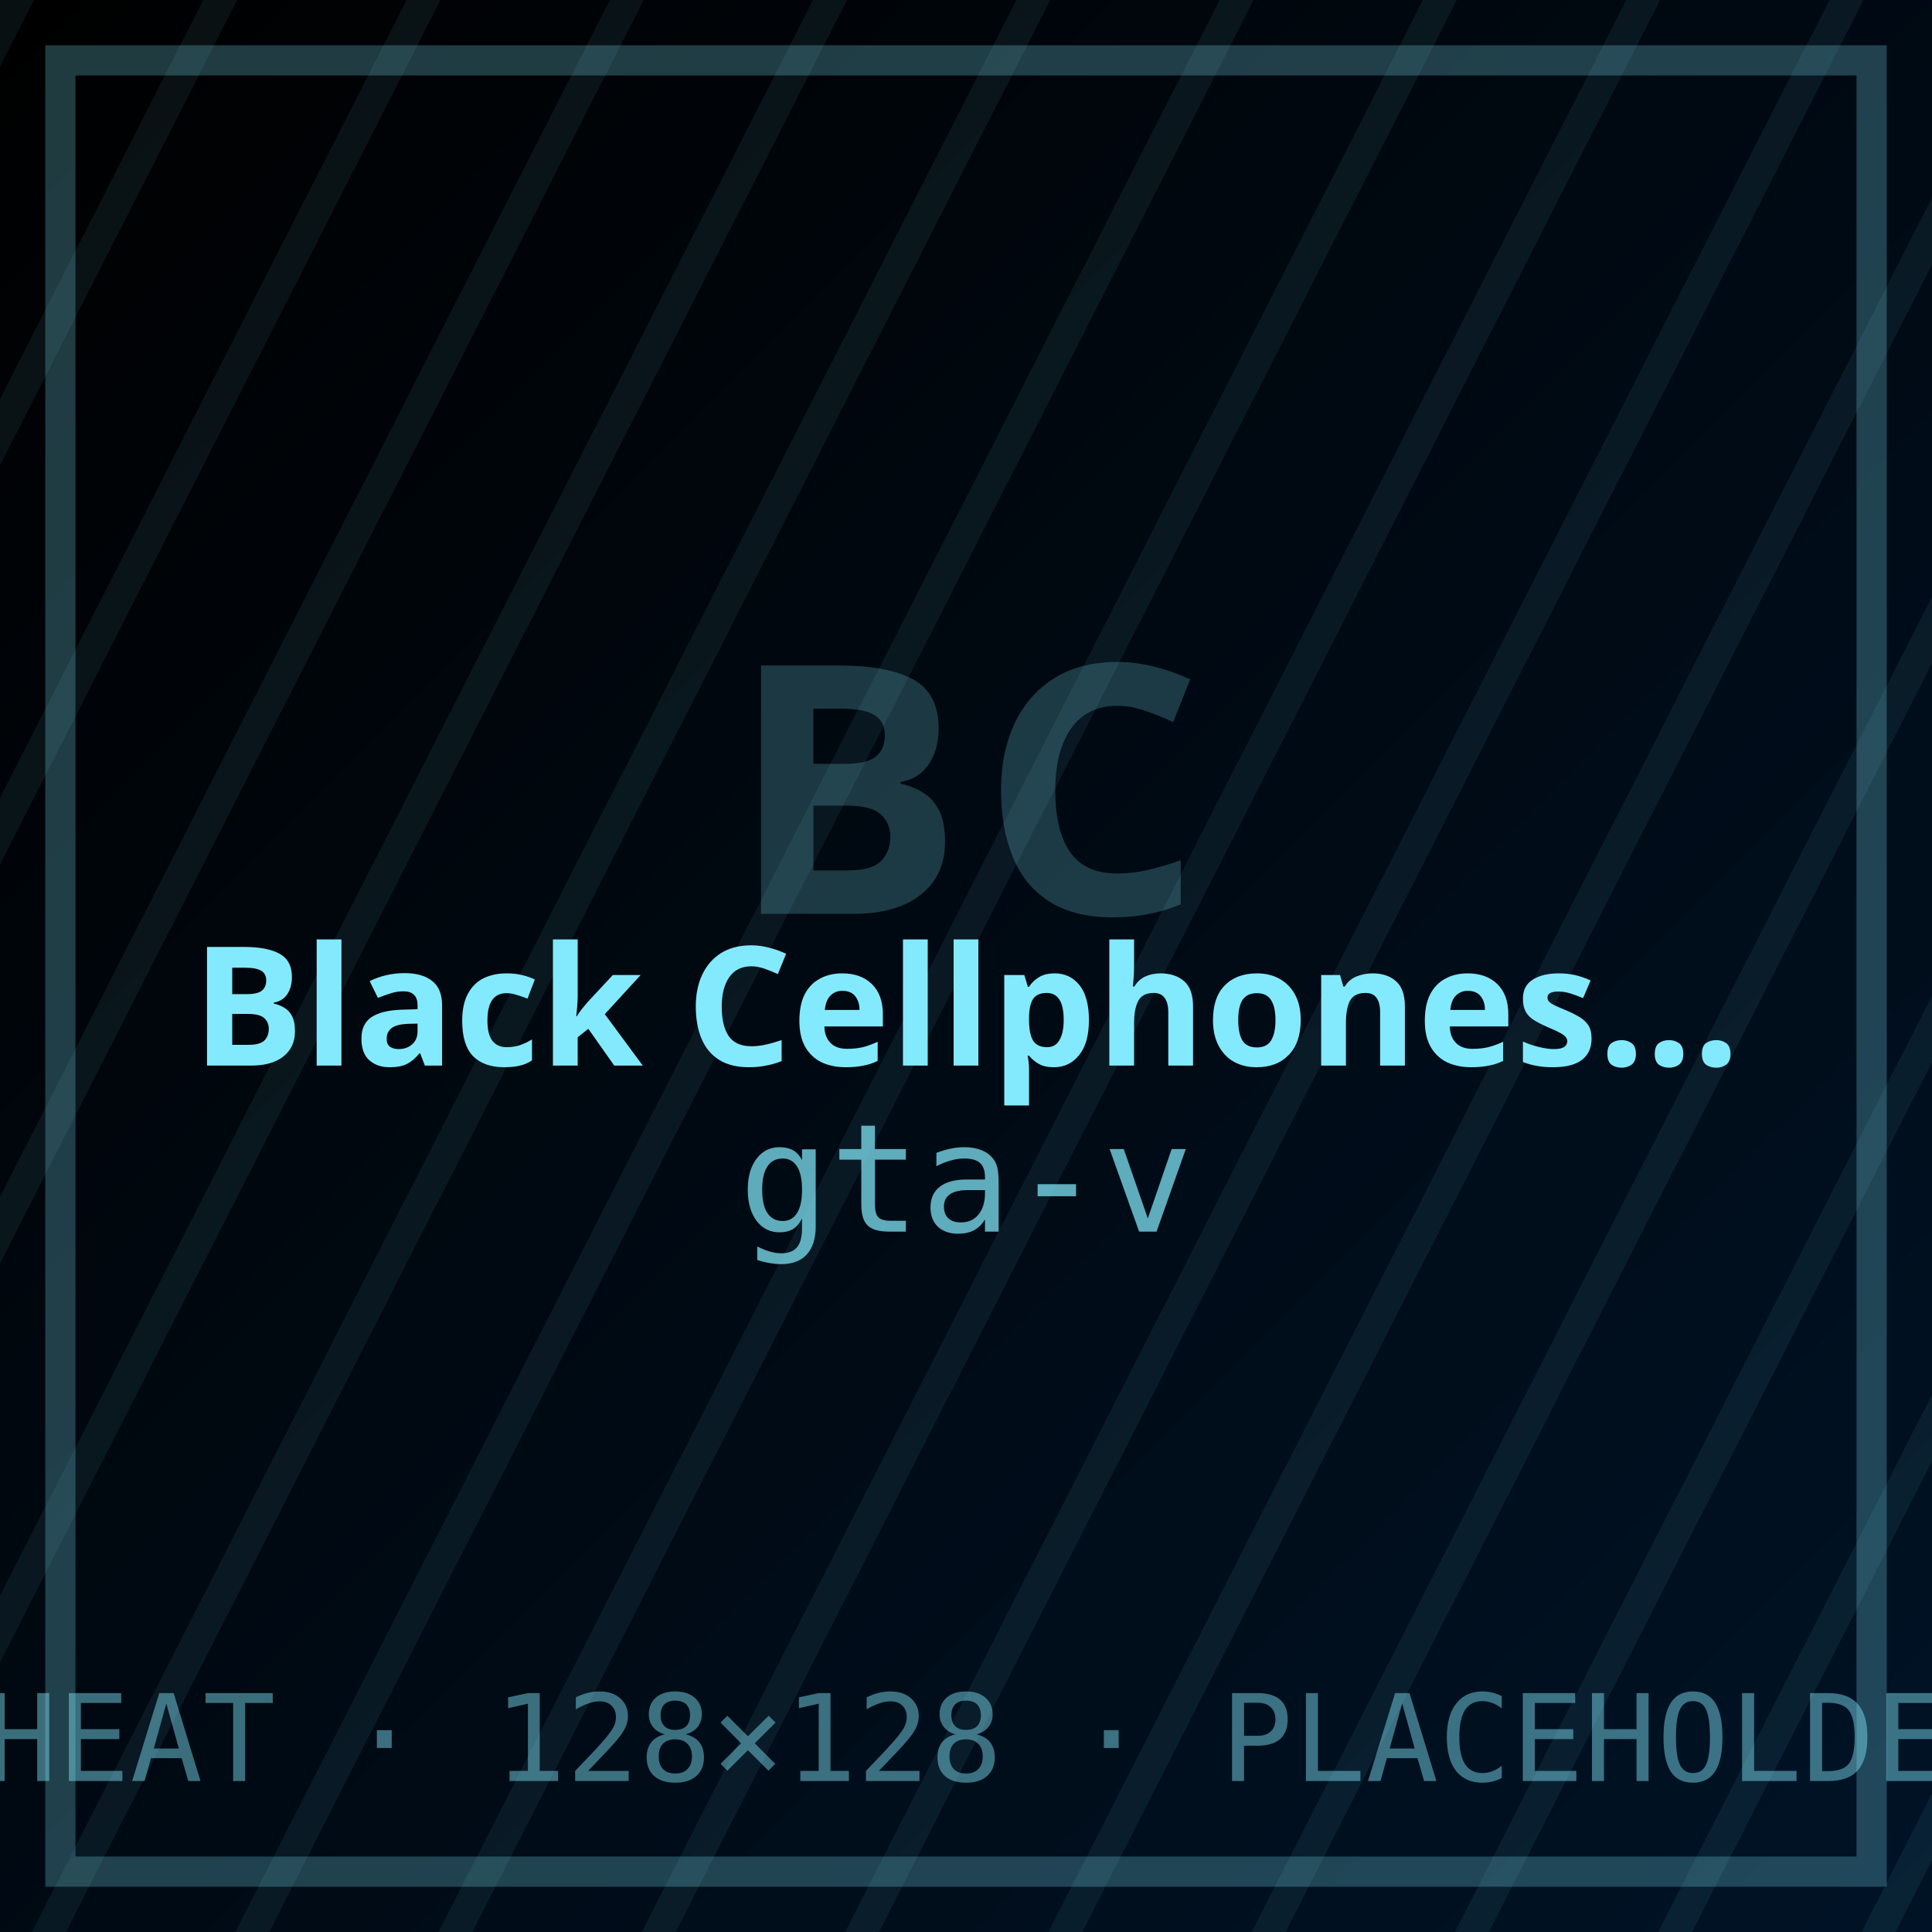
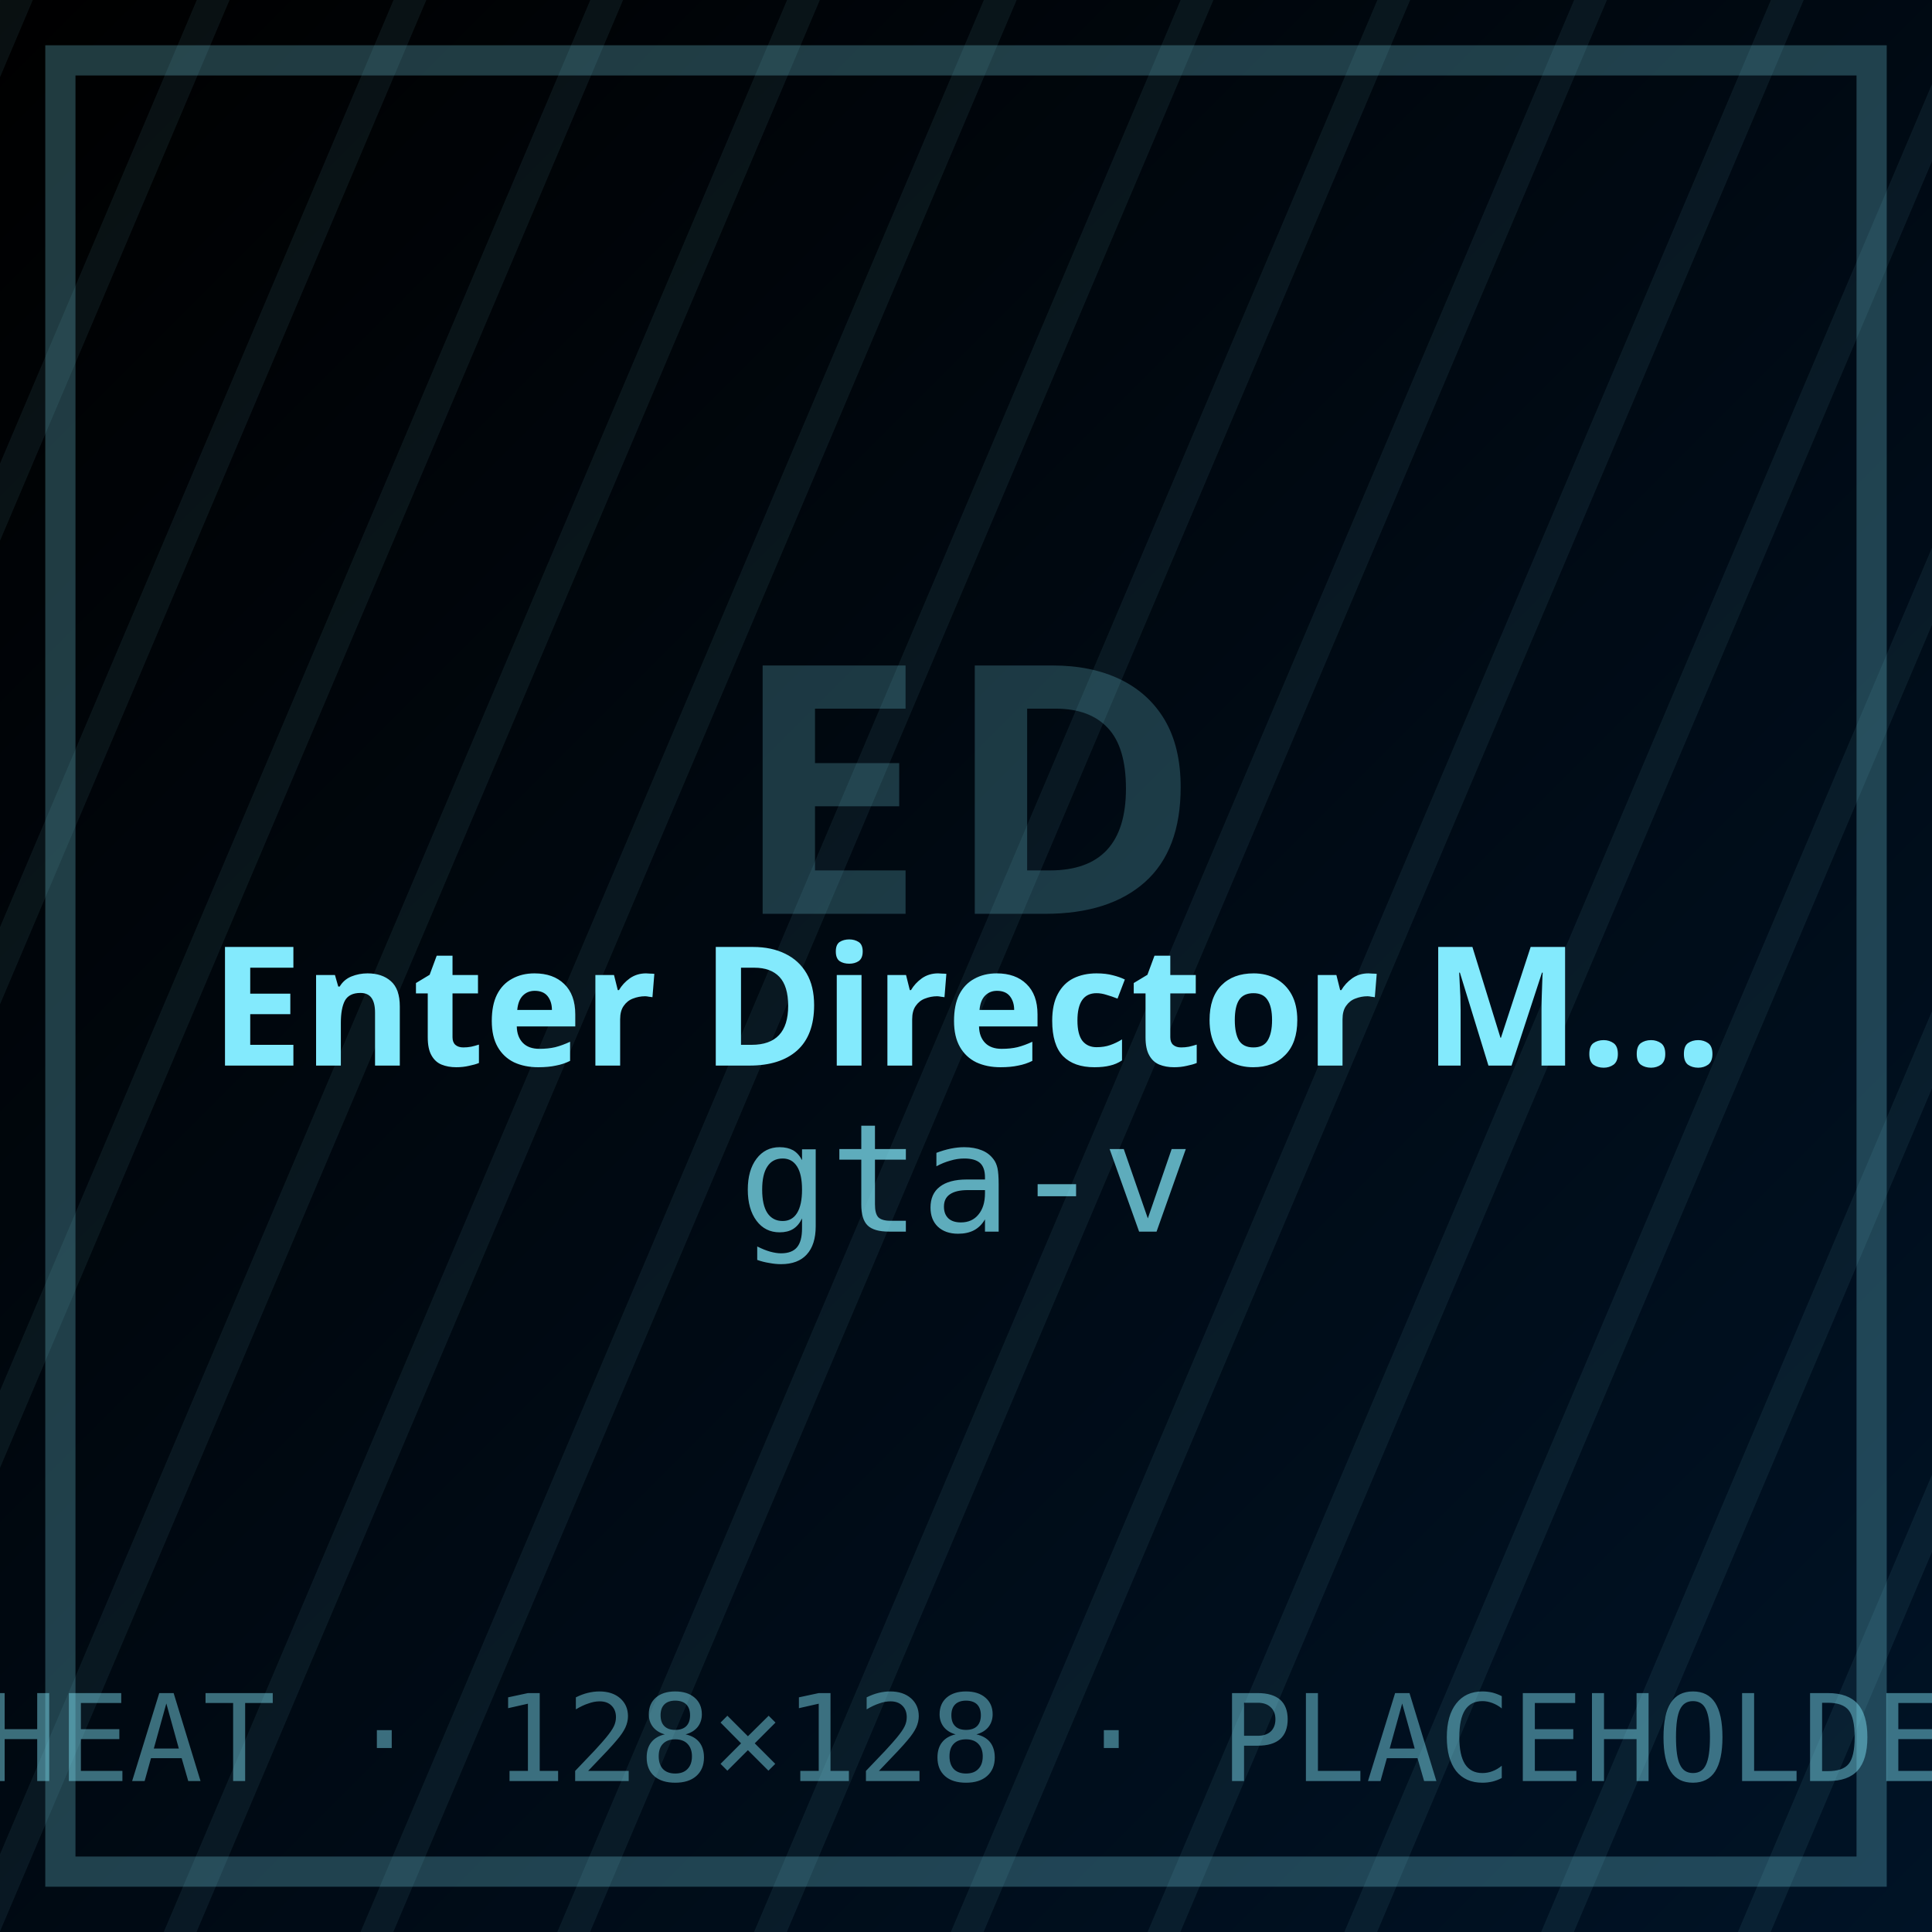
- <svg xmlns="http://www.w3.org/2000/svg" width="128" height="128" viewBox="0 0 128 128" role="img" aria-label="Black Cellphones &amp;#91; 1 &amp;#93; — placeholder image">
+ <svg xmlns="http://www.w3.org/2000/svg" width="128" height="128" viewBox="0 0 128 128" role="img" aria-label="Enter Director Mode — placeholder image">
  <defs>
    <linearGradient id="g" x1="0" y1="0" x2="1" y2="1">
      <stop offset="0" stop-color="#000000" />
      <stop offset="1" stop-color="#001326" />
    </linearGradient>
-     <pattern id="p" width="12" height="12" patternUnits="userSpaceOnUse" patternTransform="rotate(27)">
+     <pattern id="p" width="12" height="12" patternUnits="userSpaceOnUse" patternTransform="rotate(23)">
      <rect width="2" height="12" fill="#83eafd" opacity="0.07" />
    </pattern>
  </defs>
  <rect width="128" height="128" fill="url(#g)" />
  <rect width="128" height="128" fill="url(#p)" />
  <rect x="4" y="4" width="120" height="120" fill="none" stroke="#83eafd" stroke-opacity="0.25" stroke-width="2" />
-   <text x="64" y="60.544" text-anchor="middle" font-family="ui-sans-serif,system-ui,sans-serif" font-weight="800" font-size="23.04" fill="#83eafd" fill-opacity="0.22" letter-spacing="1.152">BC</text>
-   <text x="64" y="70.6" text-anchor="middle" font-family="ui-sans-serif,system-ui,sans-serif" font-weight="700" font-size="11" fill="#83eafd">Black Cellphones…</text>
+   <text x="64" y="60.544" text-anchor="middle" font-family="ui-sans-serif,system-ui,sans-serif" font-weight="800" font-size="23.04" fill="#83eafd" fill-opacity="0.22" letter-spacing="1.152">ED</text>
+   <text x="64" y="70.6" text-anchor="middle" font-family="ui-sans-serif,system-ui,sans-serif" font-weight="700" font-size="11" fill="#83eafd">Enter Director M…</text>
  <text x="64" y="81.6" text-anchor="middle" font-family="ui-monospace,SFMono-Regular,monospace" font-size="10" fill="#83eafd" fill-opacity="0.72">gta-v</text>
  <text x="64" y="118" text-anchor="middle" font-family="ui-monospace,SFMono-Regular,monospace" font-size="8" fill="#83eafd" fill-opacity="0.45">CHEAT · 128×128 · PLACEHOLDER</text>
</svg>
